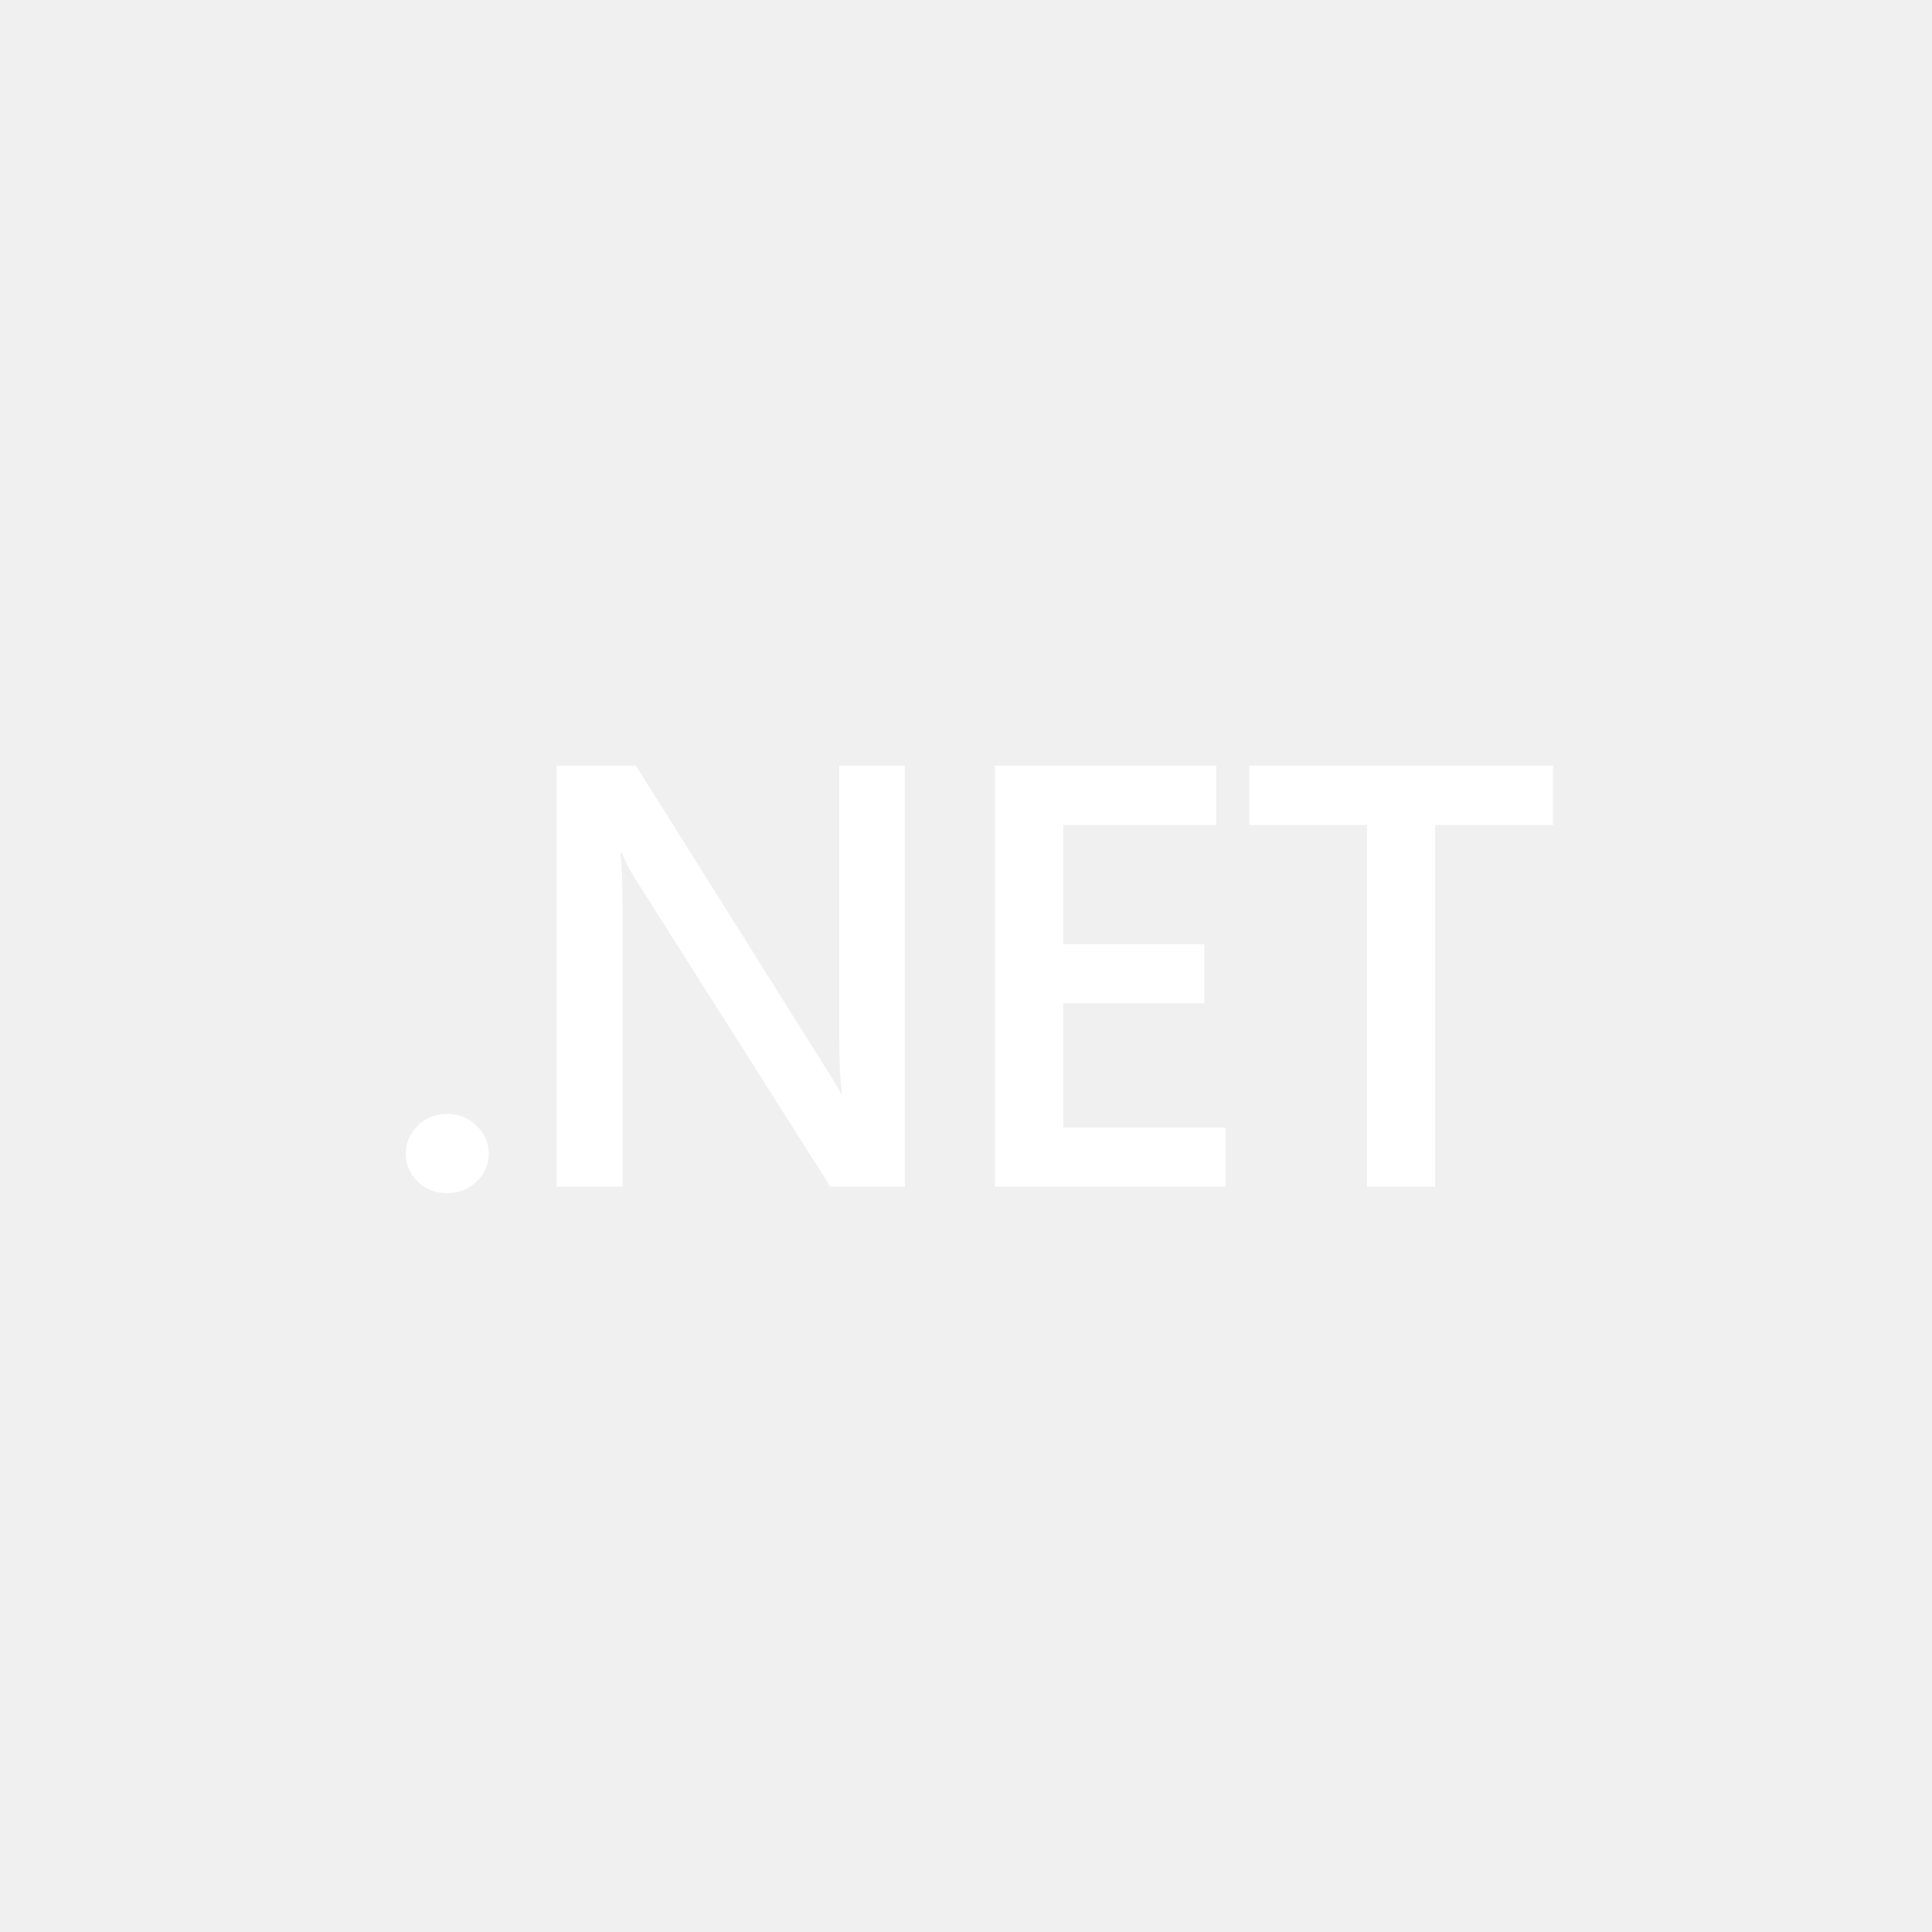
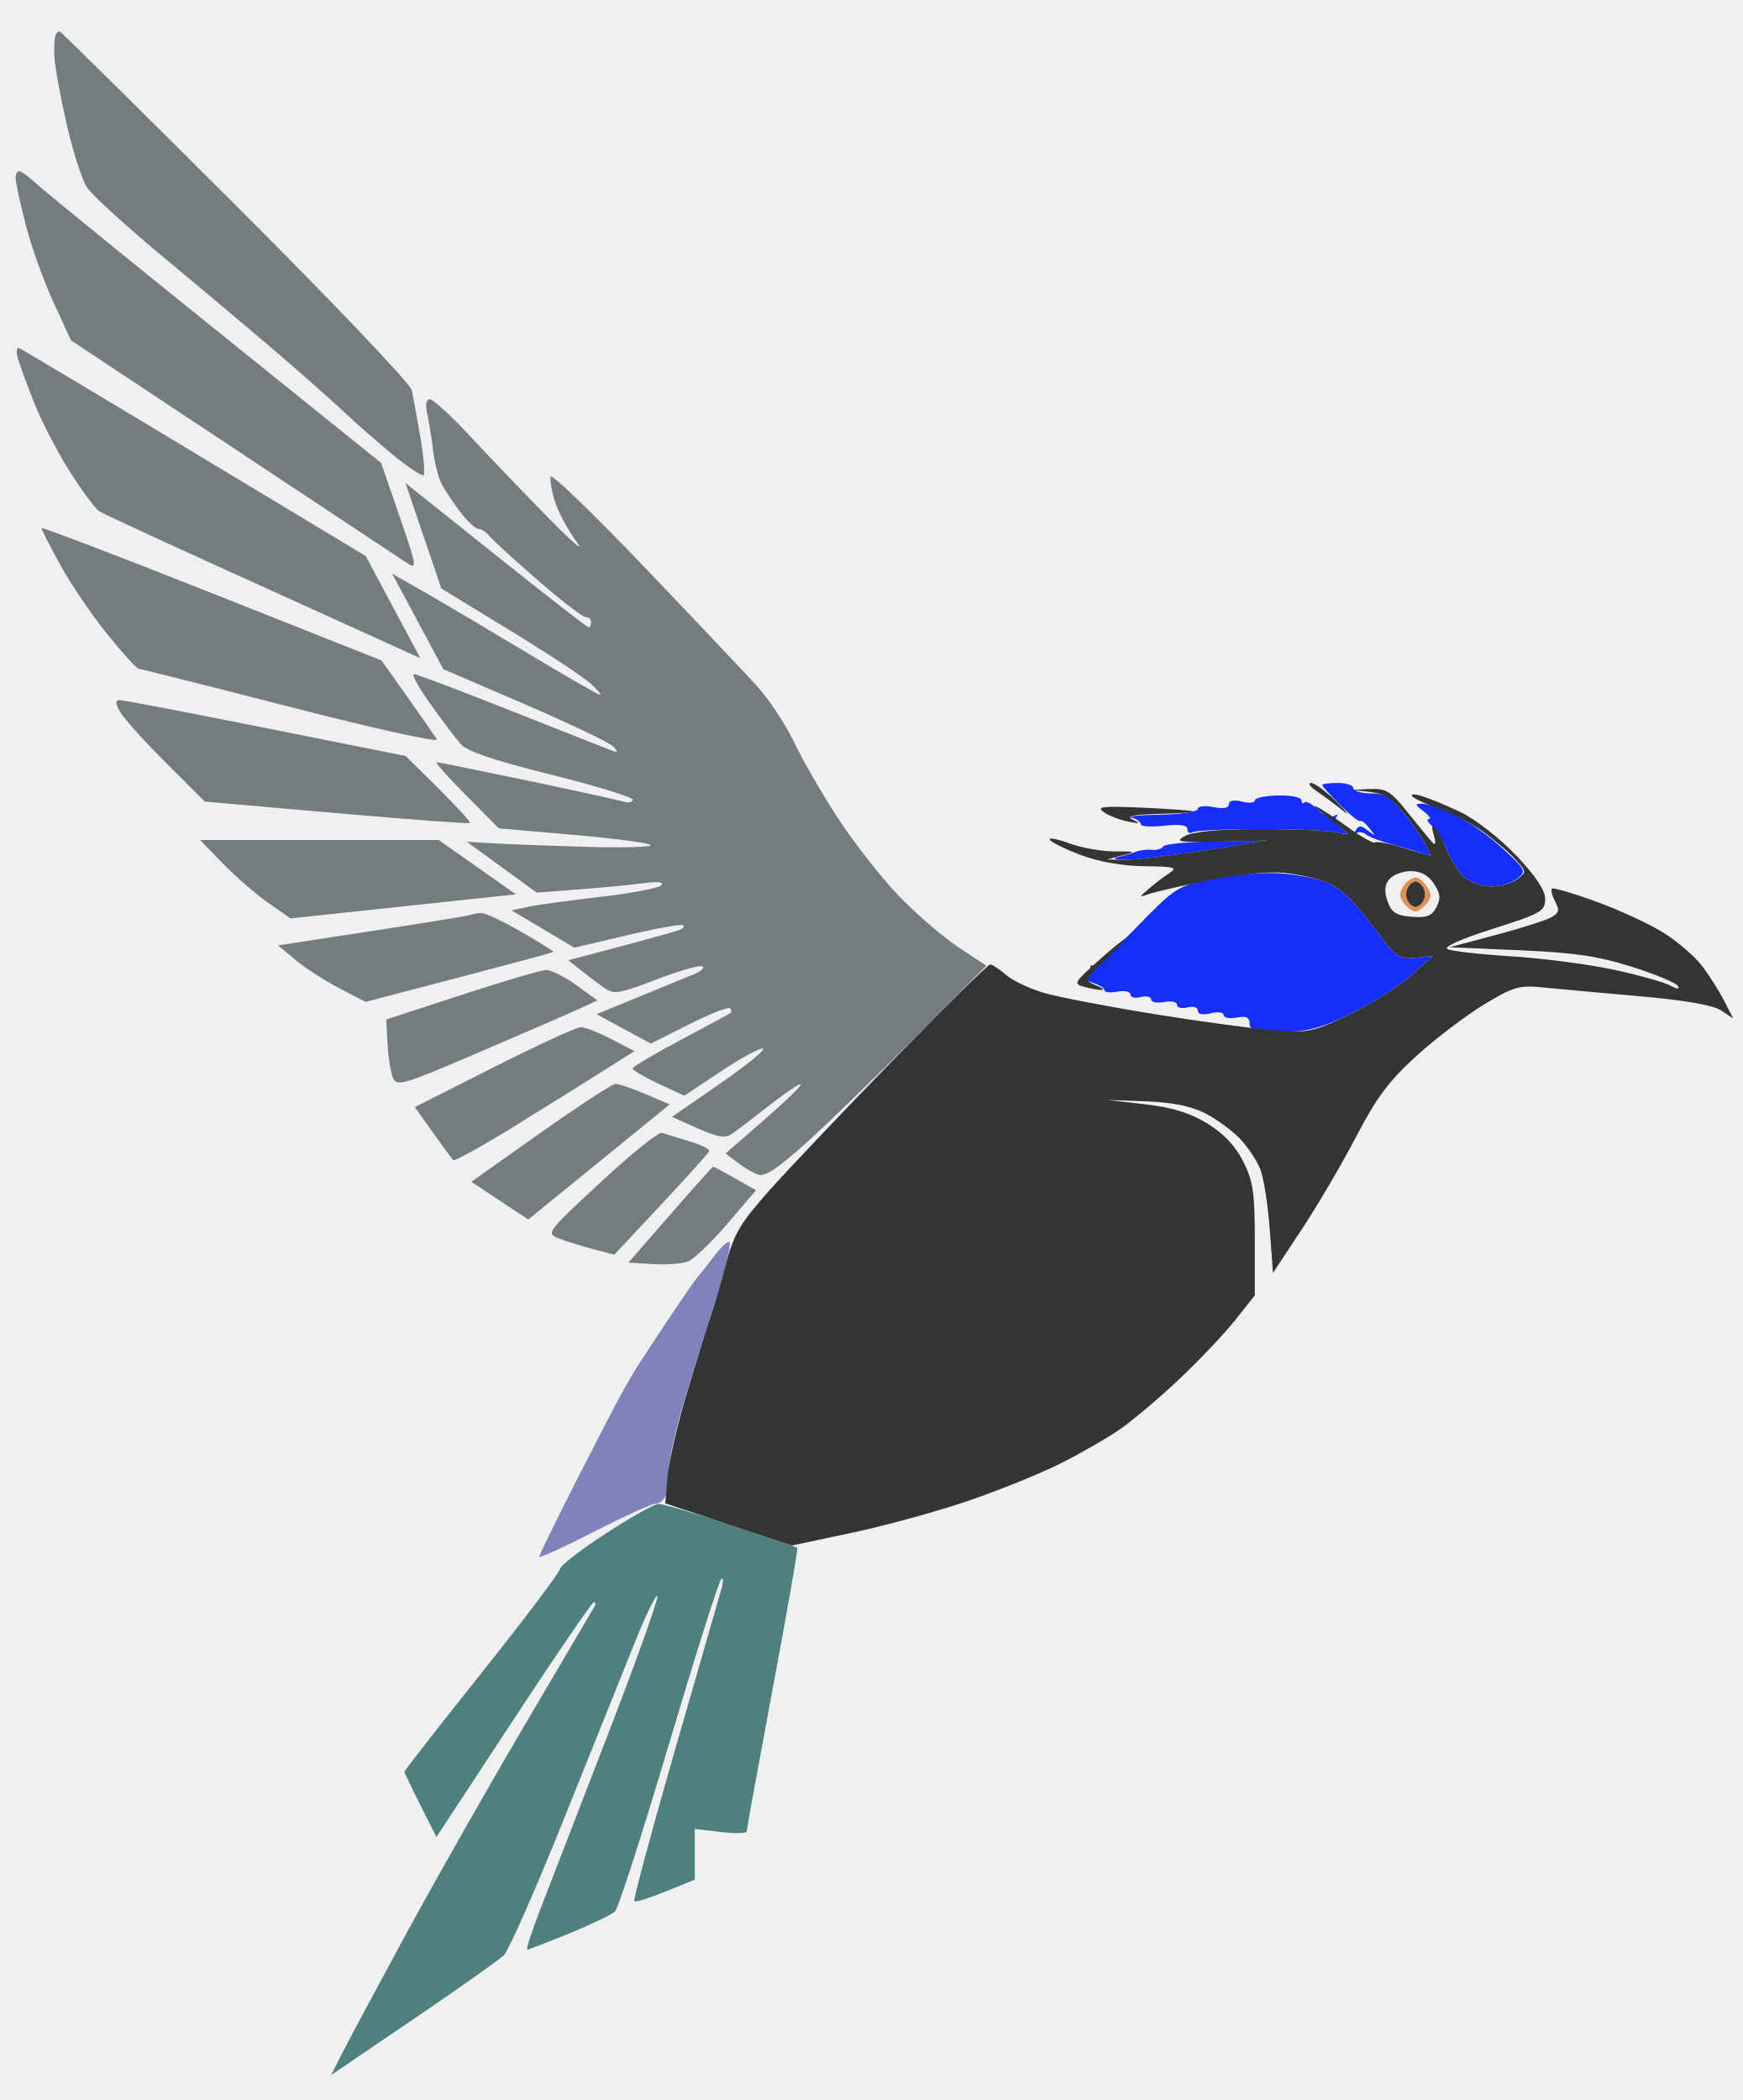
- <svg xmlns="http://www.w3.org/2000/svg" width="456" height="456" viewBox="0 0 456 456" version="1.1" xml:space="preserve" style="fill-rule:evenodd;clip-rule:evenodd;stroke-linejoin:round;stroke-miterlimit:2;">
-   <path d="m 105.5,281.609 c -2.703,0 -5.001,-0.9 -6.893,-2.702 -1.892,-1.848 -2.838,-4.042 -2.838,-6.582 0,-2.587 0.946,-4.804 2.838,-6.652 1.892,-1.848 4.19,-2.772 6.893,-2.772 2.748,0 5.068,0.924 6.96,2.772 1.937,1.848 2.906,4.064 2.906,6.652 0,2.54 -0.968,4.734 -2.906,6.582 -1.892,1.802 -4.212,2.702 -6.96,2.702 z" style="fill:#ffffff;fill-rule:nonzero;stroke-width:0.838" />
-   <path d="M 213.561,280.084 H 195.99 L 149.7,207.054 c -1.171,-1.848 -2.14,-3.765 -2.906,-5.751 h -0.406 c 0.361,2.125 0.541,6.675 0.541,13.65 v 65.132 h -15.543 v -99.36 h 18.719 l 44.737,71.298 c 1.892,2.957 3.109,4.989 3.649,6.098 h 0.27 c -0.45,-2.632 -0.676,-7.09 -0.676,-13.373 v -64.023 h 15.476 z" style="fill:#ffffff;fill-rule:nonzero;stroke-width:0.838" />
-   <path d="m 289.251,280.084 h -54.401 v -99.36 h 52.238 v 13.997 h -36.154 v 28.131 h 33.316 v 13.927 h -33.316 v 29.378 h 38.316 z" style="fill:#ffffff;fill-rule:nonzero;stroke-width:0.838" />
-   <path d="M 366.565,194.721 H 338.722 v 85.363 h -16.084 v -85.363 h -27.775 v -13.997 h 71.701 z" style="fill:#ffffff;fill-rule:nonzero;stroke-width:0.838" />
+ <svg xmlns="http://www.w3.org/2000/svg" width="336" height="405" viewBox="0 0 336 405" version="1.1">
+   <path d="M 255 151.400 C 255 151.620, 256.560 153.360, 258.467 155.267 C 260.373 157.173, 262.109 158.557, 262.324 158.343 C 262.539 158.128, 263.342 158.750, 264.107 159.726 C 265.357 161.318, 265.330 161.367, 263.839 160.201 C 262.477 159.137, 262.043 159.137, 261.429 160.201 C 261.017 160.916, 261.048 161.166, 261.498 160.759 C 261.948 160.351, 262.807 160.419, 263.408 160.911 C 264.009 161.402, 266.441 162.323, 268.813 162.958 C 271.184 163.592, 273.824 164.379, 274.679 164.707 C 276.025 165.223, 276.062 164.982, 274.954 162.902 C 274.251 161.581, 272.323 158.813, 270.670 156.750 C 268.281 153.768, 266.983 153, 264.333 153 C 262.500 153, 261 152.550, 261 152 C 261 151.450, 259.650 151, 258 151 C 256.350 151, 255 151.180, 255 151.400 M 242.001 154.358 C 242 154.831, 240.875 154.934, 239.500 154.589 C 237.925 154.194, 237 154.385, 237 155.106 C 237 155.844, 235.935 156.037, 234 155.650 C 232.308 155.312, 231 155.475, 231 156.025 C 231 156.561, 227.738 157.052, 223.750 157.116 C 219.762 157.180, 217.287 157.438, 218.250 157.689 C 219.213 157.941, 220 158.508, 220 158.950 C 220 159.393, 222.025 159.526, 224.500 159.247 C 227.595 158.898, 229 159.111, 229 159.929 C 229 160.583, 229.438 160.847, 229.973 160.516 C 230.509 160.186, 236.271 159.903, 242.779 159.890 C 249.287 159.876, 255.936 160.150, 257.555 160.500 C 260.208 161.073, 260.328 160.996, 258.766 159.719 C 257.812 158.940, 257.362 157.937, 257.766 157.491 C 258.169 157.045, 257.954 156.993, 257.286 157.376 C 256.619 157.759, 255.194 157.194, 254.120 156.120 C 253.046 155.046, 251.904 154.429, 251.583 154.750 C 251.263 155.071, 251 154.879, 251 154.324 C 251 153.769, 248.975 153.357, 246.501 153.408 C 244.026 153.458, 242.001 153.886, 242.001 154.358 M 274.559 156.468 C 275.626 157.276, 276.076 157.951, 275.559 157.968 C 275.041 157.986, 275.309 158.563, 276.154 159.250 C 277 159.938, 278.308 162.075, 279.062 164 C 279.816 165.925, 281.348 168.273, 282.466 169.217 C 283.585 170.161, 285.876 170.948, 287.559 170.967 C 289.241 170.985, 291.491 170.322, 292.559 169.493 C 294.429 168.040, 294.328 167.826, 289.802 163.627 C 287.218 161.230, 283.060 158.308, 280.563 157.134 C 278.065 155.961, 275.256 155, 274.320 155 C 272.826 155, 272.855 155.179, 274.559 156.468 M 224.355 163.235 C 224.062 163.708, 223.075 164.005, 222.161 163.894 C 221.248 163.783, 219.825 163.960, 219 164.288 C 218.175 164.615, 216.600 165.082, 215.500 165.325 C 214.400 165.569, 215.075 165.790, 217 165.817 C 218.925 165.843, 225.900 165.027, 232.500 164.003 L 244.500 162.140 234.693 162.257 C 229.300 162.322, 224.647 162.762, 224.355 163.235 M 233.698 169.482 C 227.153 170.840, 226.609 171.188, 219.318 178.697 C 215.150 182.988, 211.315 186.376, 210.796 186.225 C 210.276 186.074, 210.113 186.373, 210.432 186.890 C 210.751 187.406, 210.447 188.062, 209.756 188.347 C 208.989 188.664, 209.377 189.132, 210.750 189.549 C 211.988 189.925, 213 190.568, 213 190.978 C 213 191.388, 214.125 191.508, 215.500 191.245 C 216.875 190.982, 218 191.227, 218 191.790 C 218 192.352, 218.900 192.577, 220 192.290 C 221.100 192.002, 222 192.207, 222 192.745 C 222 193.283, 223.125 193.508, 224.500 193.245 C 225.875 192.982, 227 193.227, 227 193.790 C 227 194.352, 227.900 194.577, 229 194.290 C 230.133 193.993, 231 194.259, 231 194.902 C 231 195.614, 231.933 195.804, 233.500 195.411 C 234.879 195.064, 236 195.218, 236 195.753 C 236 196.286, 237.125 196.508, 238.500 196.245 C 240.333 195.894, 241 196.198, 241 197.383 C 241 198.697, 242.152 199, 247.145 199 C 252.097 199, 254.681 198.331, 260.457 195.553 C 264.398 193.657, 269.587 190.363, 271.987 188.233 L 276.351 184.361 272.926 184.719 C 269.718 185.054, 269.191 184.655, 264.633 178.438 C 261.385 174.008, 258.558 171.293, 256.133 170.273 C 254.135 169.433, 249.800 168.594, 246.500 168.408 C 243.200 168.222, 237.439 168.705, 233.698 169.482" stroke="none" fill="#172efa" fill-rule="evenodd" />
+   <path d="M 116.756 295.796 C 111.947 298.933, 108.009 301.979, 108.006 302.565 C 108.003 303.151, 101.250 312.107, 93 322.467 C 84.750 332.827, 78 341.473, 78 341.680 C 78 341.888, 79.388 344.807, 81.085 348.169 L 84.170 354.280 99.039 331.640 C 107.217 319.188, 114.180 309, 114.513 309 C 114.846 309, 114.928 309.337, 114.696 309.750 C 114.464 310.163, 108.440 320.400, 101.310 332.500 C 94.180 344.600, 83.827 362.825, 78.305 373 C 72.783 383.175, 67.274 393.454, 66.064 395.843 L 63.864 400.186 79.682 389.447 C 88.382 383.540, 96.246 377.985, 97.158 377.103 C 98.070 376.222, 103.163 364.700, 108.475 351.500 C 113.786 338.300, 119.998 322.836, 122.278 317.135 C 124.558 311.434, 126.585 307.255, 126.782 307.847 C 126.980 308.439, 122.562 320.754, 116.965 335.212 C 111.368 349.670, 105.534 364.762, 104.001 368.750 C 102.468 372.738, 101.422 376, 101.676 376 C 101.931 376, 105.595 374.588, 109.820 372.862 C 114.044 371.137, 118.008 369.224, 118.628 368.612 C 119.248 368.001, 123.904 353.550, 128.973 336.500 C 134.043 319.450, 138.590 305.080, 139.078 304.567 C 139.566 304.055, 139.509 305.180, 138.952 307.067 C 138.394 308.955, 134.331 323.042, 129.923 338.370 C 125.514 353.699, 122.097 366.430, 122.329 366.662 C 122.560 366.894, 125.280 366.052, 128.374 364.792 L 133.997 362.500 133.999 357.611 L 134 352.721 139 353.314 C 141.750 353.639, 144.001 353.589, 144.002 353.203 C 144.003 352.816, 146.266 340.401, 149.033 325.614 C 151.799 310.827, 153.935 298.626, 153.781 298.501 C 153.626 298.376, 147.874 296.412, 140.999 294.137 C 134.123 291.861, 127.823 290.021, 126.999 290.046 C 126.174 290.071, 121.565 292.659, 116.756 295.796" stroke="none" fill="#507f80" fill-rule="evenodd" />
+   <path d="M 137.959 241.965 C 136.607 243.729, 135.050 245.696, 134.500 246.336 C 133.950 246.976, 131.258 250.875, 128.518 255 C 125.778 259.125, 123.078 263.251, 122.518 264.168 C 121.958 265.086, 120.784 267.111, 119.909 268.668 C 119.033 270.226, 115.096 277.829, 111.159 285.564 C 107.221 293.299, 104 299.895, 104 300.222 C 104 300.548, 108.746 298.382, 114.546 295.408 C 120.347 292.433, 125.698 290, 126.439 290 C 127.180 290, 128.059 289.288, 128.393 288.418 C 128.727 287.548, 129 285.242, 129 283.294 C 129 281.345, 130.599 274.519, 132.554 268.125 C 134.509 261.731, 136.584 255.150, 137.167 253.500 C 137.749 251.850, 138.852 248.256, 139.618 245.514 C 140.383 242.772, 140.876 240.129, 140.714 239.642 C 140.552 239.155, 139.312 240.200, 137.959 241.965" stroke="none" fill="#7f82bb" fill-rule="evenodd" />
+   <path d="M 271.212 170.188 C 270.546 170.854, 270 171.930, 270 172.578 C 270 173.225, 270.698 174.334, 271.550 175.042 C 272.831 176.105, 273.392 176.036, 274.783 174.645 C 276.053 173.376, 276.207 172.552, 275.412 171.291 C 274.832 170.371, 273.922 169.474, 273.391 169.297 C 272.860 169.120, 271.879 169.521, 271.212 170.188 M 271.336 171.567 C 271.005 172.429, 271.244 173.644, 271.867 174.267 C 272.711 175.111, 273.289 175.111, 274.133 174.267 C 274.756 173.644, 274.995 172.429, 274.664 171.567 C 274.333 170.705, 273.585 170, 273 170 C 272.415 170, 271.667 170.705, 271.336 171.567" stroke="none" fill="#e09256" fill-rule="evenodd" />
+   <path d="M 254.027 152.656 C 255.387 153.567, 257.625 155.229, 259 156.349 C 260.375 157.469, 259.843 156.723, 257.817 154.692 C 255.791 152.662, 253.553 151, 252.844 151 C 252.135 151, 252.668 151.745, 254.027 152.656 M 264.125 152.721 C 266.856 153.011, 268.481 154.018, 270.713 156.803 C 272.342 158.836, 274.214 161.512, 274.873 162.750 C 275.531 163.988, 275.942 164.995, 275.785 164.989 C 275.628 164.983, 273.288 164.307, 270.585 163.487 C 267.882 162.667, 265.454 162.213, 265.190 162.477 C 264.926 162.741, 262.637 161.463, 260.105 159.638 C 257.572 157.812, 254.825 156.001, 254 155.613 C 253.175 155.225, 253.400 155.584, 254.500 156.410 C 255.600 157.237, 257.400 158.638, 258.500 159.525 C 260.430 161.080, 260.396 161.114, 257.555 160.500 C 255.936 160.150, 249.308 159.876, 242.826 159.889 C 235.177 159.906, 230.174 160.368, 228.571 161.207 C 226.408 162.340, 227.243 162.476, 235.301 162.303 L 244.500 162.106 232.500 163.985 C 225.900 165.019, 218.925 165.842, 217 165.814 L 213.500 165.763 216.500 164.970 C 219.202 164.256, 219.053 164.180, 215 164.201 C 212.525 164.214, 208.569 163.513, 206.210 162.643 C 203.850 161.772, 202.171 161.468, 202.479 161.965 C 202.786 162.463, 205.521 163.800, 208.557 164.935 C 212.013 166.228, 216.583 167.022, 220.788 167.059 C 226.373 167.108, 227.186 167.318, 225.631 168.309 C 224.604 168.964, 222.804 170.325, 221.631 171.334 C 219.620 173.064, 219.612 173.127, 221.500 172.444 C 222.600 172.045, 227.775 170.849, 233 169.784 C 238.624 168.638, 244.566 168.046, 247.563 168.333 C 250.348 168.599, 254.233 169.488, 256.196 170.309 C 258.558 171.296, 261.414 174.047, 264.633 178.438 C 269.191 184.655, 269.718 185.054, 272.926 184.719 L 276.351 184.361 271.987 188.233 C 269.587 190.363, 264.282 193.713, 260.198 195.677 C 253.241 199.023, 252.324 199.214, 245.637 198.698 C 241.712 198.395, 231.300 196.983, 222.500 195.559 C 213.700 194.136, 204.219 192.314, 201.432 191.511 C 198.644 190.707, 195.313 189.139, 194.029 188.025 C 192.745 186.911, 191.367 186, 190.966 186 C 190.566 186, 182.423 194.012, 172.869 203.805 C 163.316 213.598, 152.423 225.055, 148.662 229.266 C 142.762 235.873, 141.579 237.853, 140.033 243.711 C 139.047 247.445, 137.761 251.850, 137.174 253.500 C 136.588 255.150, 134.553 261.675, 132.652 268 C 130.751 274.325, 128.995 281.848, 128.748 284.717 L 128.300 289.934 140.497 293.999 L 152.693 298.063 164.285 295.608 C 170.660 294.258, 180.742 291.492, 186.688 289.461 C 192.635 287.430, 200.650 284.186, 204.500 282.253 C 208.350 280.319, 213.466 277.387, 215.869 275.738 C 218.272 274.089, 223.405 269.761, 227.277 266.120 C 231.148 262.479, 236.045 257.322, 238.158 254.660 L 242 249.820 242 239.122 C 242 230.013, 241.666 227.763, 239.750 223.974 C 238.236 220.979, 235.972 218.588, 232.828 216.666 C 229.474 214.615, 226.088 213.571, 220.828 212.966 L 213.500 212.124 221 212.404 C 226.186 212.597, 229.734 213.322, 232.500 214.750 C 234.700 215.887, 237.709 218.096, 239.186 219.658 C 240.664 221.221, 242.406 223.850, 243.058 225.500 C 243.710 227.150, 244.527 232.325, 244.872 237 L 245.500 245.500 251.109 237 C 254.194 232.325, 258.919 224.268, 261.609 219.096 C 265.477 211.660, 267.901 208.421, 273.197 203.615 C 276.881 200.273, 282.731 195.824, 286.196 193.728 C 291.842 190.315, 293.018 189.971, 297.499 190.426 C 300.249 190.706, 308.575 191.465, 316 192.113 C 324.785 192.879, 330.331 193.834, 331.879 194.845 L 334.258 196.399 332.481 192.949 C 331.503 191.052, 329.611 188.062, 328.275 186.305 C 326.939 184.548, 323.687 181.724, 321.048 180.031 C 318.408 178.337, 312.534 175.595, 307.994 173.939 C 303.455 172.282, 299.537 171.129, 299.289 171.377 C 299.041 171.626, 299.330 172.748, 299.932 173.872 C 300.831 175.553, 300.674 176.104, 299.049 176.974 C 297.961 177.556, 293.131 179.078, 288.314 180.357 L 279.556 182.682 293.028 183.262 C 303.643 183.719, 308.241 184.395, 314.710 186.452 C 319.226 187.887, 323.217 189.543, 323.581 190.131 C 324.012 190.828, 323.494 190.800, 322.092 190.049 C 320.910 189.416, 316.018 188.051, 311.221 187.015 C 306.424 185.978, 297.550 184.819, 291.500 184.439 C 285.450 184.059, 279.898 183.427, 279.163 183.036 C 278.364 182.610, 281.889 181.035, 287.913 179.125 C 297.206 176.179, 298 175.728, 298 173.390 C 298 171.670, 296.176 168.939, 292.346 164.924 C 289.161 161.584, 284.467 157.941, 281.596 156.578 C 278.793 155.248, 275.375 153.848, 274 153.468 C 272.479 153.046, 271.891 153.131, 272.500 153.683 C 273.050 154.183, 275.300 155.197, 277.500 155.937 C 279.700 156.678, 283.300 158.522, 285.500 160.035 C 287.700 161.549, 290.625 163.997, 292 165.474 C 294.446 168.103, 294.458 168.192, 292.559 169.581 C 291.491 170.361, 289.241 170.985, 287.559 170.967 C 285.876 170.948, 283.585 170.161, 282.466 169.217 C 281.348 168.273, 279.813 165.925, 279.056 164 C 278.299 162.075, 277.251 160.050, 276.727 159.500 C 276.120 158.862, 276.038 159.406, 276.500 161 C 276.957 162.577, 276.877 163.131, 276.283 162.500 C 275.765 161.950, 273.636 159.363, 271.550 156.750 C 268.192 152.543, 267.344 152.019, 264.130 152.168 L 260.500 152.336 264.125 152.721 M 212.868 156.620 C 213.855 157.311, 215.976 158.137, 217.581 158.454 C 219.913 158.915, 220.097 158.841, 218.500 158.086 C 217.018 157.386, 218.444 157.092, 224 156.954 C 228.125 156.852, 230.825 156.621, 230 156.442 C 229.175 156.263, 224.579 155.947, 219.786 155.739 C 212.575 155.427, 211.382 155.579, 212.868 156.620 M 267.950 169.560 C 267.027 170.672, 266.926 171.891, 267.596 173.810 C 268.352 175.973, 269.255 176.560, 272.203 176.806 C 275.102 177.049, 276.107 176.669, 277.006 174.989 C 277.903 173.312, 277.807 172.355, 276.548 170.433 C 275.476 168.796, 274.020 168, 272.099 168 C 270.529 168, 268.662 168.702, 267.950 169.560 M 271.336 171.567 C 271.005 172.429, 271.244 173.644, 271.867 174.267 C 272.711 175.111, 273.289 175.111, 274.133 174.267 C 274.756 173.644, 274.995 172.429, 274.664 171.567 C 274.333 170.705, 273.585 170, 273 170 C 272.415 170, 271.667 170.705, 271.336 171.567 M 211.681 185.410 C 207.092 189.524, 206.972 189.760, 209.181 190.352 C 210.456 190.693, 211.950 190.950, 212.500 190.923 C 213.050 190.896, 212.489 190.467, 211.253 189.970 C 209.063 189.090, 209.114 188.965, 213.253 185.058 C 215.589 182.854, 217.275 181.059, 217 181.070 C 216.725 181.081, 214.331 183.034, 211.681 185.410" stroke="none" fill="#333434" fill-rule="evenodd" />
+   <path d="M 10.718 6.750 C 10.499 7.162, 10.400 9.075, 10.500 11 C 10.600 12.925, 11.667 18.785, 12.871 24.021 C 14.075 29.258, 15.839 34.731, 16.792 36.183 C 17.744 37.635, 24.593 43.857, 32.012 50.010 C 39.430 56.163, 49.325 64.487, 54 68.507 C 58.675 72.527, 64.300 77.512, 66.500 79.586 C 68.700 81.659, 72.901 85.337, 75.836 87.759 C 78.770 90.181, 81.412 91.921, 81.707 91.626 C 82.002 91.331, 81.712 88.032, 81.063 84.295 C 80.414 80.558, 79.677 76.493, 79.425 75.261 C 79.171 74.017, 64.053 58.140, 45.385 39.511 C 26.915 21.080, 11.649 6, 11.461 6 C 11.272 6, 10.938 6.338, 10.718 6.750 M 3 34.340 C 3 35.077, 3.876 39.104, 4.946 43.289 C 6.016 47.473, 8.425 54.216, 10.299 58.272 L 13.707 65.647 45.103 86.460 C 62.372 97.908, 77.436 107.889, 78.581 108.641 C 80.481 109.890, 80.352 109.112, 77.081 99.645 L 73.500 89.283 41.500 63.516 C 23.900 49.345, 8.350 36.681, 6.945 35.375 C 5.540 34.069, 4.078 33, 3.695 33 C 3.313 33, 3 33.603, 3 34.340 M 3.450 69.132 C 3.813 70.434, 5.287 74.425, 6.726 78 C 8.164 81.575, 11.246 87.484, 13.574 91.131 C 15.901 94.778, 18.412 98.144, 19.153 98.612 C 19.894 99.079, 31.300 104.356, 44.500 110.338 C 57.700 116.320, 71.328 122.504, 74.783 124.081 L 81.067 126.946 75.803 117.094 L 70.539 107.242 37.562 87.371 C 19.425 76.442, 4.181 67.334, 3.688 67.132 C 3.194 66.929, 3.087 67.829, 3.450 69.132 M 82.386 79.750 C 82.727 81.263, 83.239 84.459, 83.523 86.854 C 83.808 89.249, 84.552 92.174, 85.176 93.354 C 85.801 94.534, 87.420 96.963, 88.775 98.750 C 90.129 100.537, 91.697 102, 92.258 102 C 92.820 102, 93.779 102.618, 94.390 103.374 C 95 104.130, 99.184 107.955, 103.687 111.874 C 108.191 115.793, 112.353 119, 112.937 119 C 113.522 119, 114 119.450, 114 120 C 114 120.550, 113.789 121, 113.531 121 C 113.273 121, 105.217 114.734, 95.629 107.075 L 78.195 93.149 81.657 103.325 L 85.118 113.500 98.224 121.500 C 105.432 125.900, 112.446 130.512, 113.811 131.750 C 115.175 132.988, 116.025 134, 115.698 134 C 115.371 134, 108.893 130.265, 101.302 125.699 C 93.711 121.134, 84.830 115.879, 81.567 114.021 L 75.633 110.643 80.567 119.848 L 85.500 129.054 101.271 135.848 C 109.945 139.584, 117.595 143.239, 118.271 143.968 C 119.256 145.031, 119.203 145.186, 118 144.749 C 117.175 144.449, 108.455 141.008, 98.621 137.102 C 88.788 133.196, 80.326 130, 79.816 130 C 79.307 130, 80.738 132.588, 82.996 135.750 C 85.254 138.912, 87.885 142.400, 88.843 143.500 C 90.064 144.901, 95.289 146.670, 106.293 149.408 C 114.932 151.557, 122 153.725, 122 154.225 C 122 154.725, 121.213 154.893, 120.250 154.598 C 119.287 154.303, 110.922 152.472, 101.659 150.531 C 92.397 148.589, 84.535 147, 84.188 147 C 83.842 147, 86.403 149.871, 89.881 153.380 L 96.204 159.760 110.624 161.011 C 118.555 161.699, 125.242 162.583, 125.485 162.976 C 125.728 163.369, 120.206 163.525, 113.213 163.324 C 106.221 163.123, 98.143 162.818, 95.262 162.648 L 90.024 162.337 96.762 167.241 L 103.500 172.145 111.500 171.539 C 115.900 171.205, 121.525 170.670, 124 170.349 C 126.956 169.966, 128.157 170.104, 127.500 170.750 C 126.950 171.291, 121.775 172.276, 116 172.939 C 110.225 173.602, 103.957 174.461, 102.071 174.849 L 98.642 175.553 104.701 179.162 L 110.761 182.772 121.015 180.354 C 126.655 179.024, 131.498 178.165, 131.778 178.444 C 132.057 178.724, 131.659 179.158, 130.893 179.408 C 130.127 179.658, 127.025 180.535, 124 181.356 C 120.975 182.177, 116.496 183.375, 114.048 184.018 L 109.595 185.186 112.048 187.139 C 113.396 188.214, 115.425 189.741, 116.555 190.534 C 118.398 191.826, 119.424 191.662, 126.455 188.954 C 130.770 187.293, 134.795 186.120, 135.400 186.348 C 136.005 186.575, 135.375 187.233, 134 187.809 C 132.625 188.385, 127.797 190.372, 123.271 192.225 L 115.043 195.593 120.284 198.429 L 125.526 201.264 132.865 197.568 C 136.902 195.535, 140.459 194.126, 140.769 194.436 C 141.079 194.746, 141.146 195.154, 140.917 195.342 C 140.688 195.530, 136.338 197.887, 131.250 200.579 C 126.163 203.271, 122 205.740, 122 206.066 C 122 206.392, 124.240 207.707, 126.979 208.990 L 131.957 211.322 139.054 206.603 C 142.957 204.007, 146.603 202.034, 147.156 202.219 C 147.708 202.403, 143.981 205.445, 138.874 208.978 L 129.587 215.403 134.544 217.608 C 138.464 219.352, 139.853 219.571, 141.188 218.656 C 142.117 218.020, 145.391 215.524, 148.464 213.109 C 151.537 210.694, 154.226 208.894, 154.440 209.109 C 154.654 209.324, 151.478 212.412, 147.382 215.971 L 139.936 222.443 142.218 224.205 C 143.473 225.174, 145.302 226.234, 146.282 226.561 C 147.550 226.984, 150.288 225.135, 155.782 220.147 C 160.027 216.292, 169.512 207.089, 176.860 199.696 L 190.220 186.253 184.790 182.648 C 181.803 180.666, 176.626 176.198, 173.285 172.719 C 169.945 169.240, 164.694 162.532, 161.618 157.812 C 158.541 153.092, 154.719 146.471, 153.124 143.098 C 151.529 139.726, 148.286 134.837, 145.917 132.234 C 143.547 129.630, 133.722 119.250, 124.082 109.166 C 114.443 99.083, 106.395 91.316, 106.197 91.908 C 106 92.499, 106.374 94.674, 107.029 96.741 C 107.683 98.809, 109.567 102.300, 111.215 104.500 C 112.863 106.700, 110.451 104.666, 105.856 99.980 C 101.260 95.293, 94.470 88.206, 90.768 84.230 C 87.065 80.253, 83.525 77, 82.901 77 C 82.180 77, 81.993 78.002, 82.386 79.750 M 8 101.848 C 8 102.115, 9.623 105.296, 11.606 108.917 C 13.589 112.538, 17.658 118.537, 20.649 122.250 C 23.639 125.963, 26.404 129.005, 26.793 129.010 C 27.182 129.016, 40.436 132.348, 56.247 136.416 C 72.312 140.549, 84.664 143.275, 84.247 142.596 C 83.836 141.927, 81.268 138.229, 78.541 134.376 L 73.581 127.373 40.791 114.367 C 22.756 107.215, 8 101.581, 8 101.848 M 23.110 137.206 C 23.760 138.419, 27.713 142.828, 31.895 147.003 L 39.500 154.594 64.894 156.819 C 78.861 158.043, 90.437 158.897, 90.617 158.716 C 90.798 158.536, 88.086 155.554, 84.592 152.091 L 78.238 145.794 51.369 140.430 C 36.591 137.480, 23.922 135.052, 23.215 135.033 C 22.199 135.007, 22.177 135.463, 23.110 137.206 M 43.042 166.590 C 45.494 169.114, 49.420 172.516, 51.766 174.149 L 56.033 177.119 77.761 174.800 L 99.489 172.481 92.051 167.240 L 84.613 162 61.598 162 L 38.584 162 43.042 166.590 M 90.500 176.496 C 89.950 176.681, 81.429 178.070, 71.565 179.581 L 53.631 182.328 56.991 185.133 C 58.839 186.676, 62.634 189.127, 65.425 190.580 L 70.500 193.221 88.500 188.509 C 98.400 185.917, 106.599 183.706, 106.721 183.594 C 106.842 183.483, 104.049 181.729, 100.515 179.696 C 96.980 177.663, 93.506 176.036, 92.794 176.079 C 92.082 176.122, 91.050 176.310, 90.500 176.496 M 89 191.878 L 74.500 196.611 74.728 201.158 C 74.853 203.659, 75.303 206.614, 75.728 207.724 C 76.462 209.644, 77.295 209.404, 92.500 202.895 C 101.300 199.129, 110.009 195.346, 111.854 194.490 L 115.208 192.933 111.113 189.967 C 108.860 188.335, 106.226 187.033, 105.259 187.072 C 104.291 187.112, 96.975 189.275, 89 191.878 M 95.252 205.808 L 80.003 213.511 83.479 218.399 C 85.390 221.088, 87.162 223.495, 87.416 223.749 C 87.670 224.003, 93.193 220.925, 99.689 216.908 C 106.185 212.891, 113.940 208.055, 116.923 206.161 L 122.346 202.717 117.923 200.404 C 115.490 199.131, 112.825 198.094, 112 198.098 C 111.175 198.102, 103.638 201.572, 95.252 205.808 M 104.199 218.507 L 90.897 227.911 96.385 231.555 L 101.872 235.198 115.514 224.097 L 129.156 212.996 124.495 210.998 C 121.932 209.899, 119.309 209.023, 118.667 209.051 C 118.025 209.079, 111.514 213.334, 104.199 218.507 M 115.864 227.977 C 105.314 237.772, 105.250 237.860, 107.864 238.874 C 109.314 239.436, 112.294 240.363, 114.488 240.933 L 118.475 241.970 127.488 232.336 C 132.444 227.037, 136.625 222.394, 136.778 222.018 C 136.931 221.641, 135.196 220.776, 132.924 220.095 C 130.651 219.414, 128.276 218.687, 127.646 218.480 C 127.016 218.272, 121.714 222.546, 115.864 227.977 M 129.255 234.250 L 121.212 243.500 125.897 243.795 C 128.474 243.957, 131.514 243.732, 132.652 243.295 C 133.790 242.858, 137.215 239.586, 140.263 236.025 L 145.805 229.549 141.801 227.275 C 139.598 226.024, 137.684 225, 137.547 225 C 137.411 225, 133.679 229.162, 129.255 234.250" stroke="none" fill="#747c80" fill-rule="evenodd" />
</svg>
